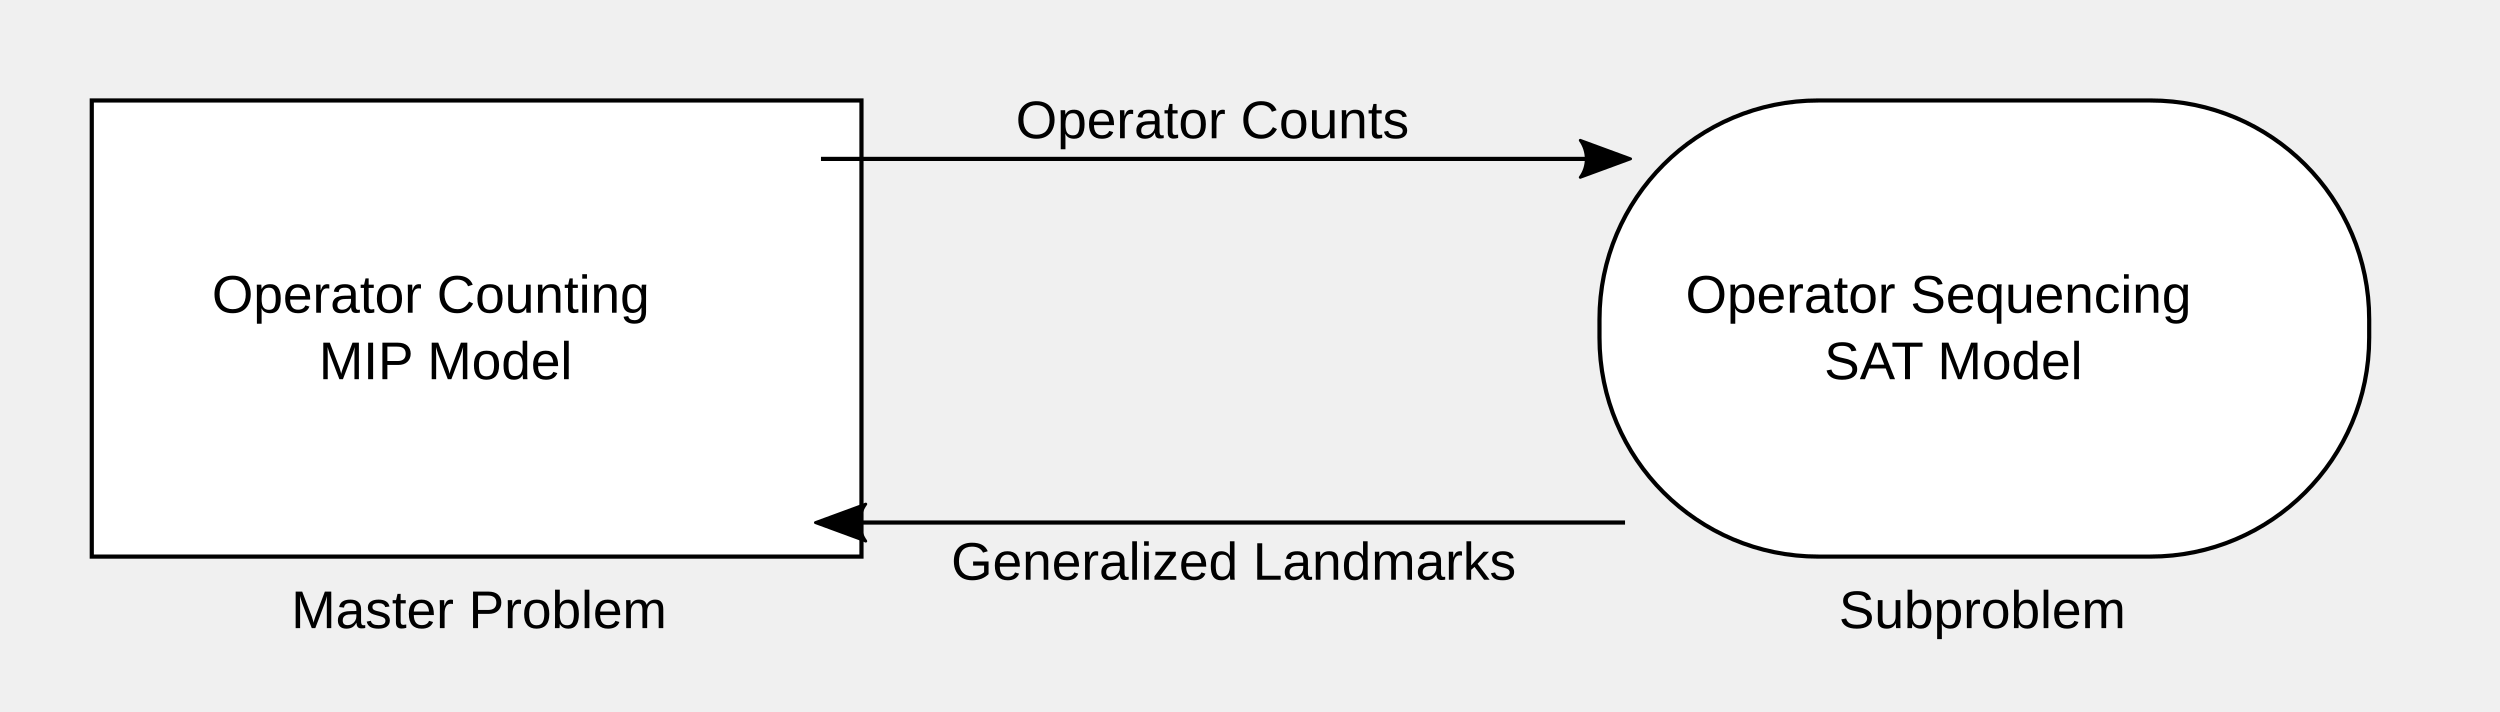
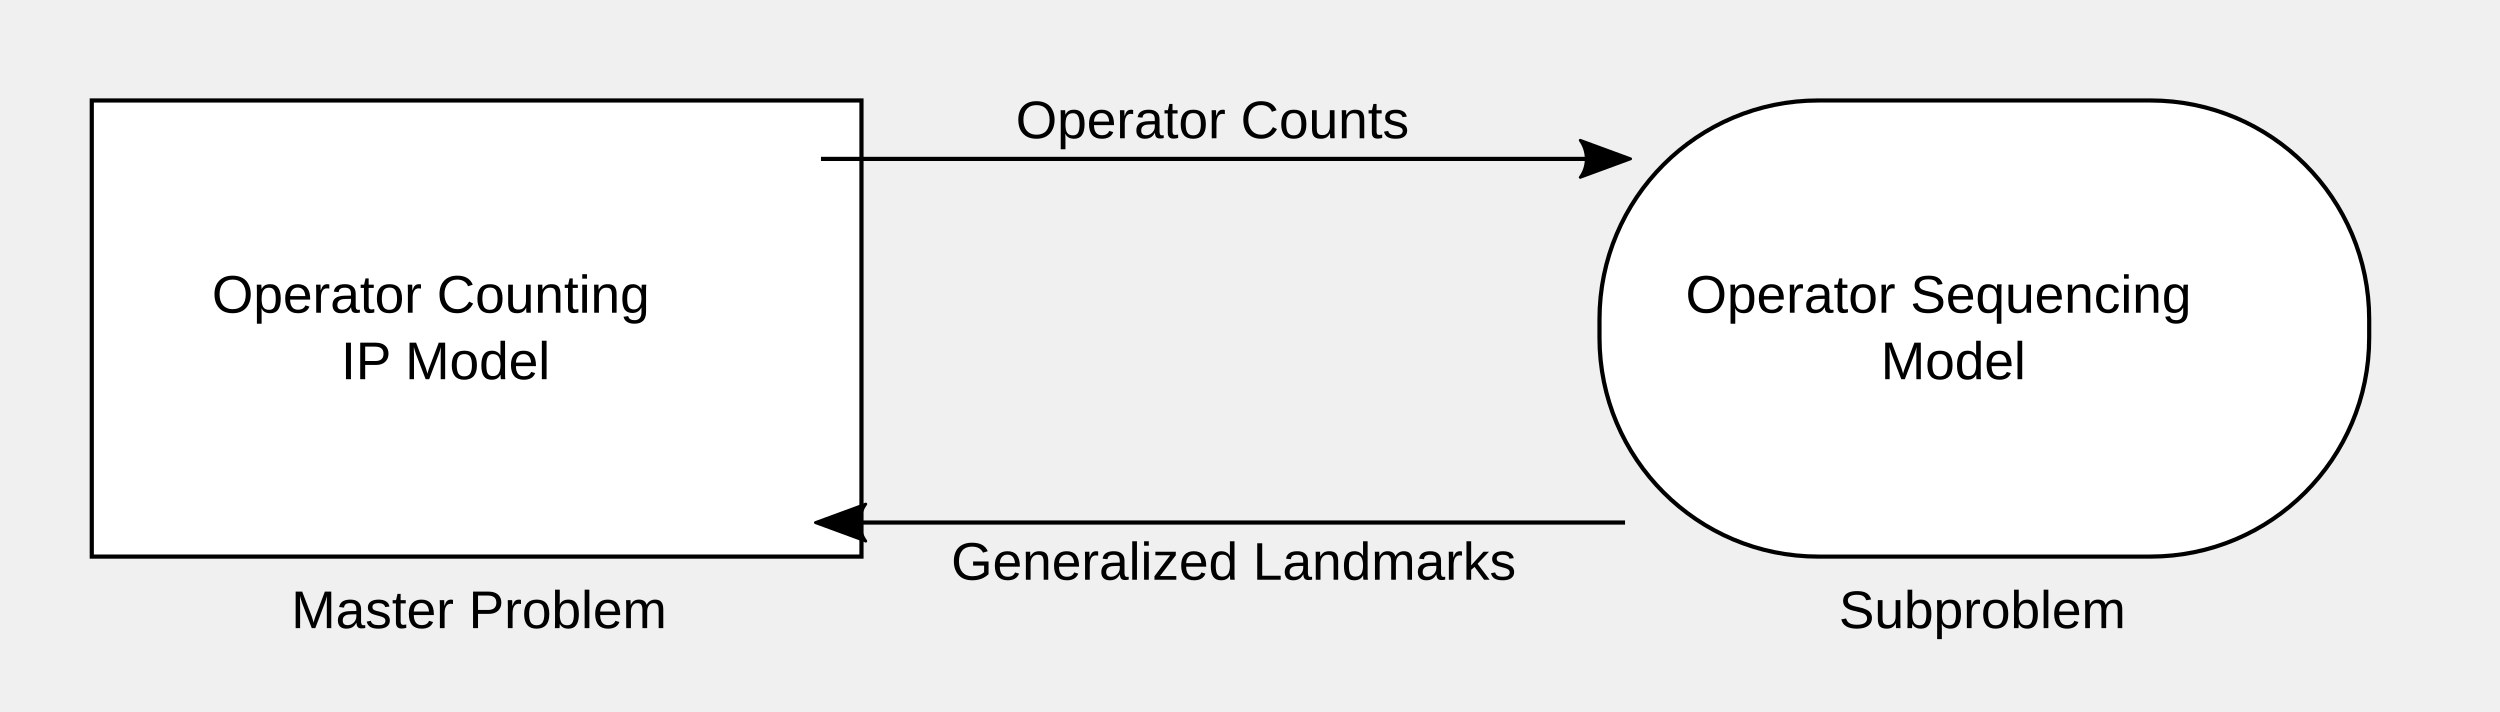
<svg xmlns="http://www.w3.org/2000/svg" width="298.325mm" height="84.928mm" viewBox="0 0 298.325 84.928" version="1.1" id="svg8">
  <defs id="defs2">
    <marker orient="auto" refY="0" refX="0" id="Arrow2Lstart" style="overflow:visible">
      <path id="path885" style="fill:#000000;fill-opacity:1;fill-rule:evenodd;stroke:#000000;stroke-width:0.625;stroke-linejoin:round;stroke-opacity:1" d="M 8.719,4.034 -2.207,0.016 8.719,-4.002 c -1.745,2.372 -1.735,5.617 -6e-7,8.035 z" transform="matrix(1.1,0,0,1.1,1.1,0)" />
    </marker>
    <marker orient="auto" refY="0" refX="0" id="Arrow2Lend" style="overflow:visible">
      <path id="path888" style="fill:#000000;fill-opacity:1;fill-rule:evenodd;stroke:#000000;stroke-width:0.625;stroke-linejoin:round;stroke-opacity:1" d="M 8.719,4.034 -2.207,0.016 8.719,-4.002 c -1.745,2.372 -1.735,5.617 -6e-7,8.035 z" transform="matrix(-1.1,0,0,-1.1,-1.1,0)" />
    </marker>
  </defs>
  <g id="layer1" transform="translate(55.04625,-53.18387)">
    <rect style="fill:#ffffff;stroke:#000000;stroke-width:0.5;stroke-miterlimit:4;stroke-dasharray:none" id="rect817" width="91.848" height="54.429" x="-44.095" y="65.173" ry="26.115" rx="0" />
    <rect ry="26.115" y="65.173" x="135.821" height="54.429" width="91.848" id="rect821" style="fill:#ffffff;stroke:#000000;stroke-width:0.5;stroke-miterlimit:4;stroke-dasharray:none" />
    <text xml:space="preserve" style="font-style:normal;font-variant:normal;font-weight:bold;font-stretch:normal;font-size:16.933px;line-height:1.25;font-family:Arial;-inkscape-font-specification:'Arial Bold';letter-spacing:0px;word-spacing:0px;fill:#000000;fill-opacity:1;stroke:none;stroke-width:0.265" x="-20.283" y="128.143" id="text825">
      <tspan id="tspan823" x="-20.283" y="128.143" style="font-style:normal;font-variant:normal;font-weight:normal;font-stretch:normal;font-size:6.35px;font-family:Arial;-inkscape-font-specification:Arial;stroke-width:0.265">Master Problem</tspan>
    </text>
    <text id="text829" y="128.143" x="164.396" style="font-style:normal;font-variant:normal;font-weight:bold;font-stretch:normal;font-size:16.933px;line-height:1.25;font-family:Arial;-inkscape-font-specification:'Arial Bold';letter-spacing:0px;word-spacing:0px;fill:#000000;fill-opacity:1;stroke:none;stroke-width:0.265" xml:space="preserve">
      <tspan style="font-style:normal;font-variant:normal;font-weight:normal;font-stretch:normal;font-size:6.35px;font-family:Arial;-inkscape-font-specification:Arial;stroke-width:0.265" y="128.143" x="164.396" id="tspan827">Subproblem</tspan>
    </text>
    <text xml:space="preserve" style="font-style:normal;font-variant:normal;font-weight:bold;font-stretch:normal;font-size:6.35px;line-height:1.25;font-family:Arial;-inkscape-font-specification:'Arial Bold';letter-spacing:0px;word-spacing:0px;fill:#000000;fill-opacity:1;stroke:none;stroke-width:0.265" x="2.54" y="90.497" id="text833">
      <tspan id="tspan831" x="2.54" y="90.497" style="font-style:normal;font-variant:normal;font-weight:normal;font-stretch:normal;font-family:Arial;-inkscape-font-specification:Arial;text-align:center;text-anchor:middle;stroke-width:0.265">Operator Counting</tspan>
-       <tspan x="2.54" y="98.435" style="font-style:normal;font-variant:normal;font-weight:normal;font-stretch:normal;font-family:Arial;-inkscape-font-specification:Arial;text-align:center;text-anchor:middle;stroke-width:0.265" id="tspan835">MIP Model</tspan>
+       <tspan x="2.54" y="98.435" style="font-style:normal;font-variant:normal;font-weight:normal;font-stretch:normal;font-family:Arial;-inkscape-font-specification:Arial;text-align:center;text-anchor:middle;stroke-width:0.265" id="tspan835">IP Model</tspan>
    </text>
    <text id="text841" y="90.497" x="182.456" style="font-style:normal;font-variant:normal;font-weight:bold;font-stretch:normal;font-size:6.35px;line-height:1.25;font-family:Arial;-inkscape-font-specification:'Arial Bold';letter-spacing:0px;word-spacing:0px;fill:#000000;fill-opacity:1;stroke:none;stroke-width:0.265" xml:space="preserve">
      <tspan id="tspan839" style="font-style:normal;font-variant:normal;font-weight:normal;font-stretch:normal;font-family:Arial;-inkscape-font-specification:Arial;text-align:center;text-anchor:middle;stroke-width:0.265" y="90.497" x="182.456">Operator Sequencing</tspan>
-       <tspan style="font-style:normal;font-variant:normal;font-weight:normal;font-stretch:normal;font-family:Arial;-inkscape-font-specification:Arial;text-align:center;text-anchor:middle;stroke-width:0.265" y="98.435" x="182.456" id="tspan845">SAT Model</tspan>
+       <tspan style="font-style:normal;font-variant:normal;font-weight:normal;font-stretch:normal;font-family:Arial;-inkscape-font-specification:Arial;text-align:center;text-anchor:middle;stroke-width:0.265" y="98.435" x="182.456" id="tspan845">Model</tspan>
    </text>
    <path id="path851" d="M 42.921,115.537 H 138.87" style="fill:none;stroke:#000000;stroke-width:0.5;stroke-linecap:butt;stroke-linejoin:miter;stroke-miterlimit:4;stroke-dasharray:none;stroke-opacity:1;marker-start:url(#Arrow2Lstart)" />
    <text xml:space="preserve" style="font-style:normal;font-variant:normal;font-weight:bold;font-stretch:normal;font-size:6.35px;line-height:1.25;font-family:Arial;-inkscape-font-specification:'Arial Bold';letter-spacing:0px;word-spacing:0px;fill:#000000;fill-opacity:1;stroke:none;stroke-width:0.265" x="66.173" y="69.676" id="text855">
      <tspan id="tspan853" x="66.173" y="69.676" style="font-style:normal;font-variant:normal;font-weight:normal;font-stretch:normal;font-family:Arial;-inkscape-font-specification:Arial;stroke-width:0.265">Operator Counts</tspan>
    </text>
    <text xml:space="preserve" style="font-style:normal;font-variant:normal;font-weight:bold;font-stretch:normal;font-size:6.35px;line-height:1.25;font-family:Arial;-inkscape-font-specification:'Arial Bold';letter-spacing:0px;word-spacing:0px;fill:#000000;fill-opacity:1;stroke:none;stroke-width:0.265" x="58.465" y="122.371" id="text859">
      <tspan x="58.465" y="122.371" style="font-style:normal;font-variant:normal;font-weight:normal;font-stretch:normal;font-family:Arial;-inkscape-font-specification:Arial;stroke-width:0.265" id="tspan861">Generalized Landmarks</tspan>
    </text>
    <path style="fill:none;stroke:#000000;stroke-width:0.5;stroke-linecap:butt;stroke-linejoin:miter;stroke-miterlimit:4;stroke-dasharray:none;stroke-opacity:1;marker-end:url(#Arrow2Lend)" d="M 42.921,72.146 H 138.87" id="path865" />
  </g>
</svg>
